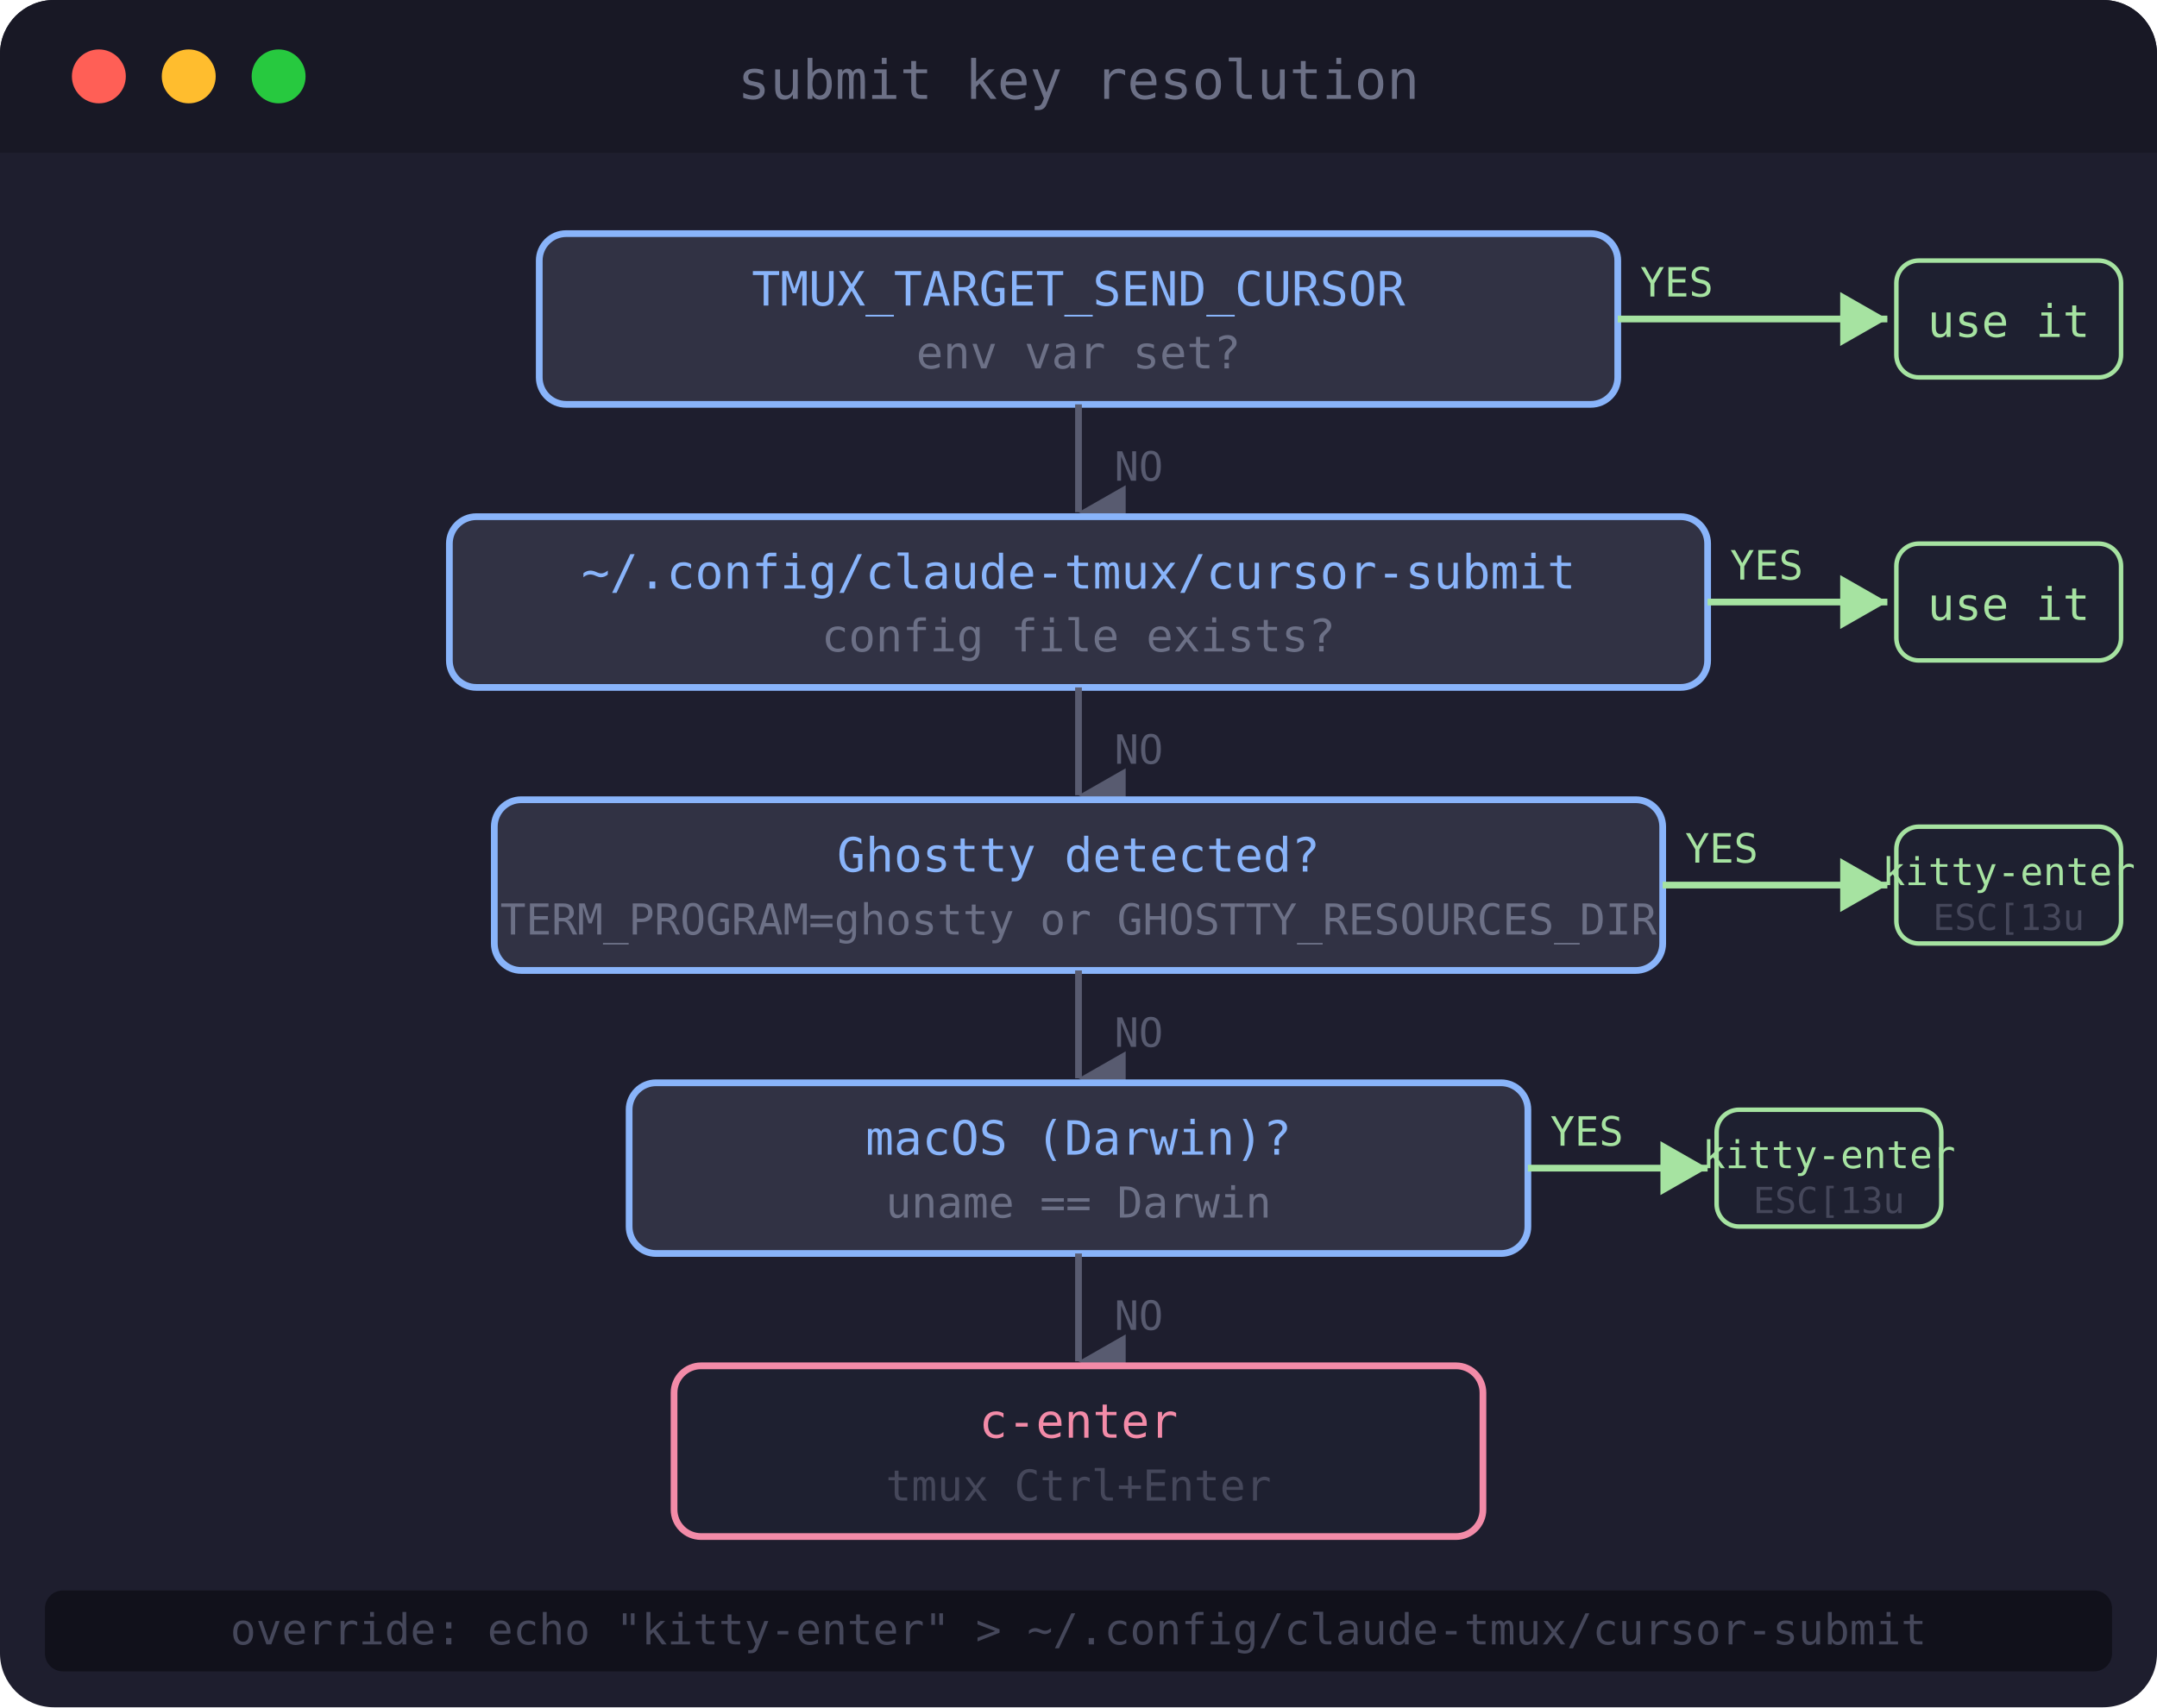
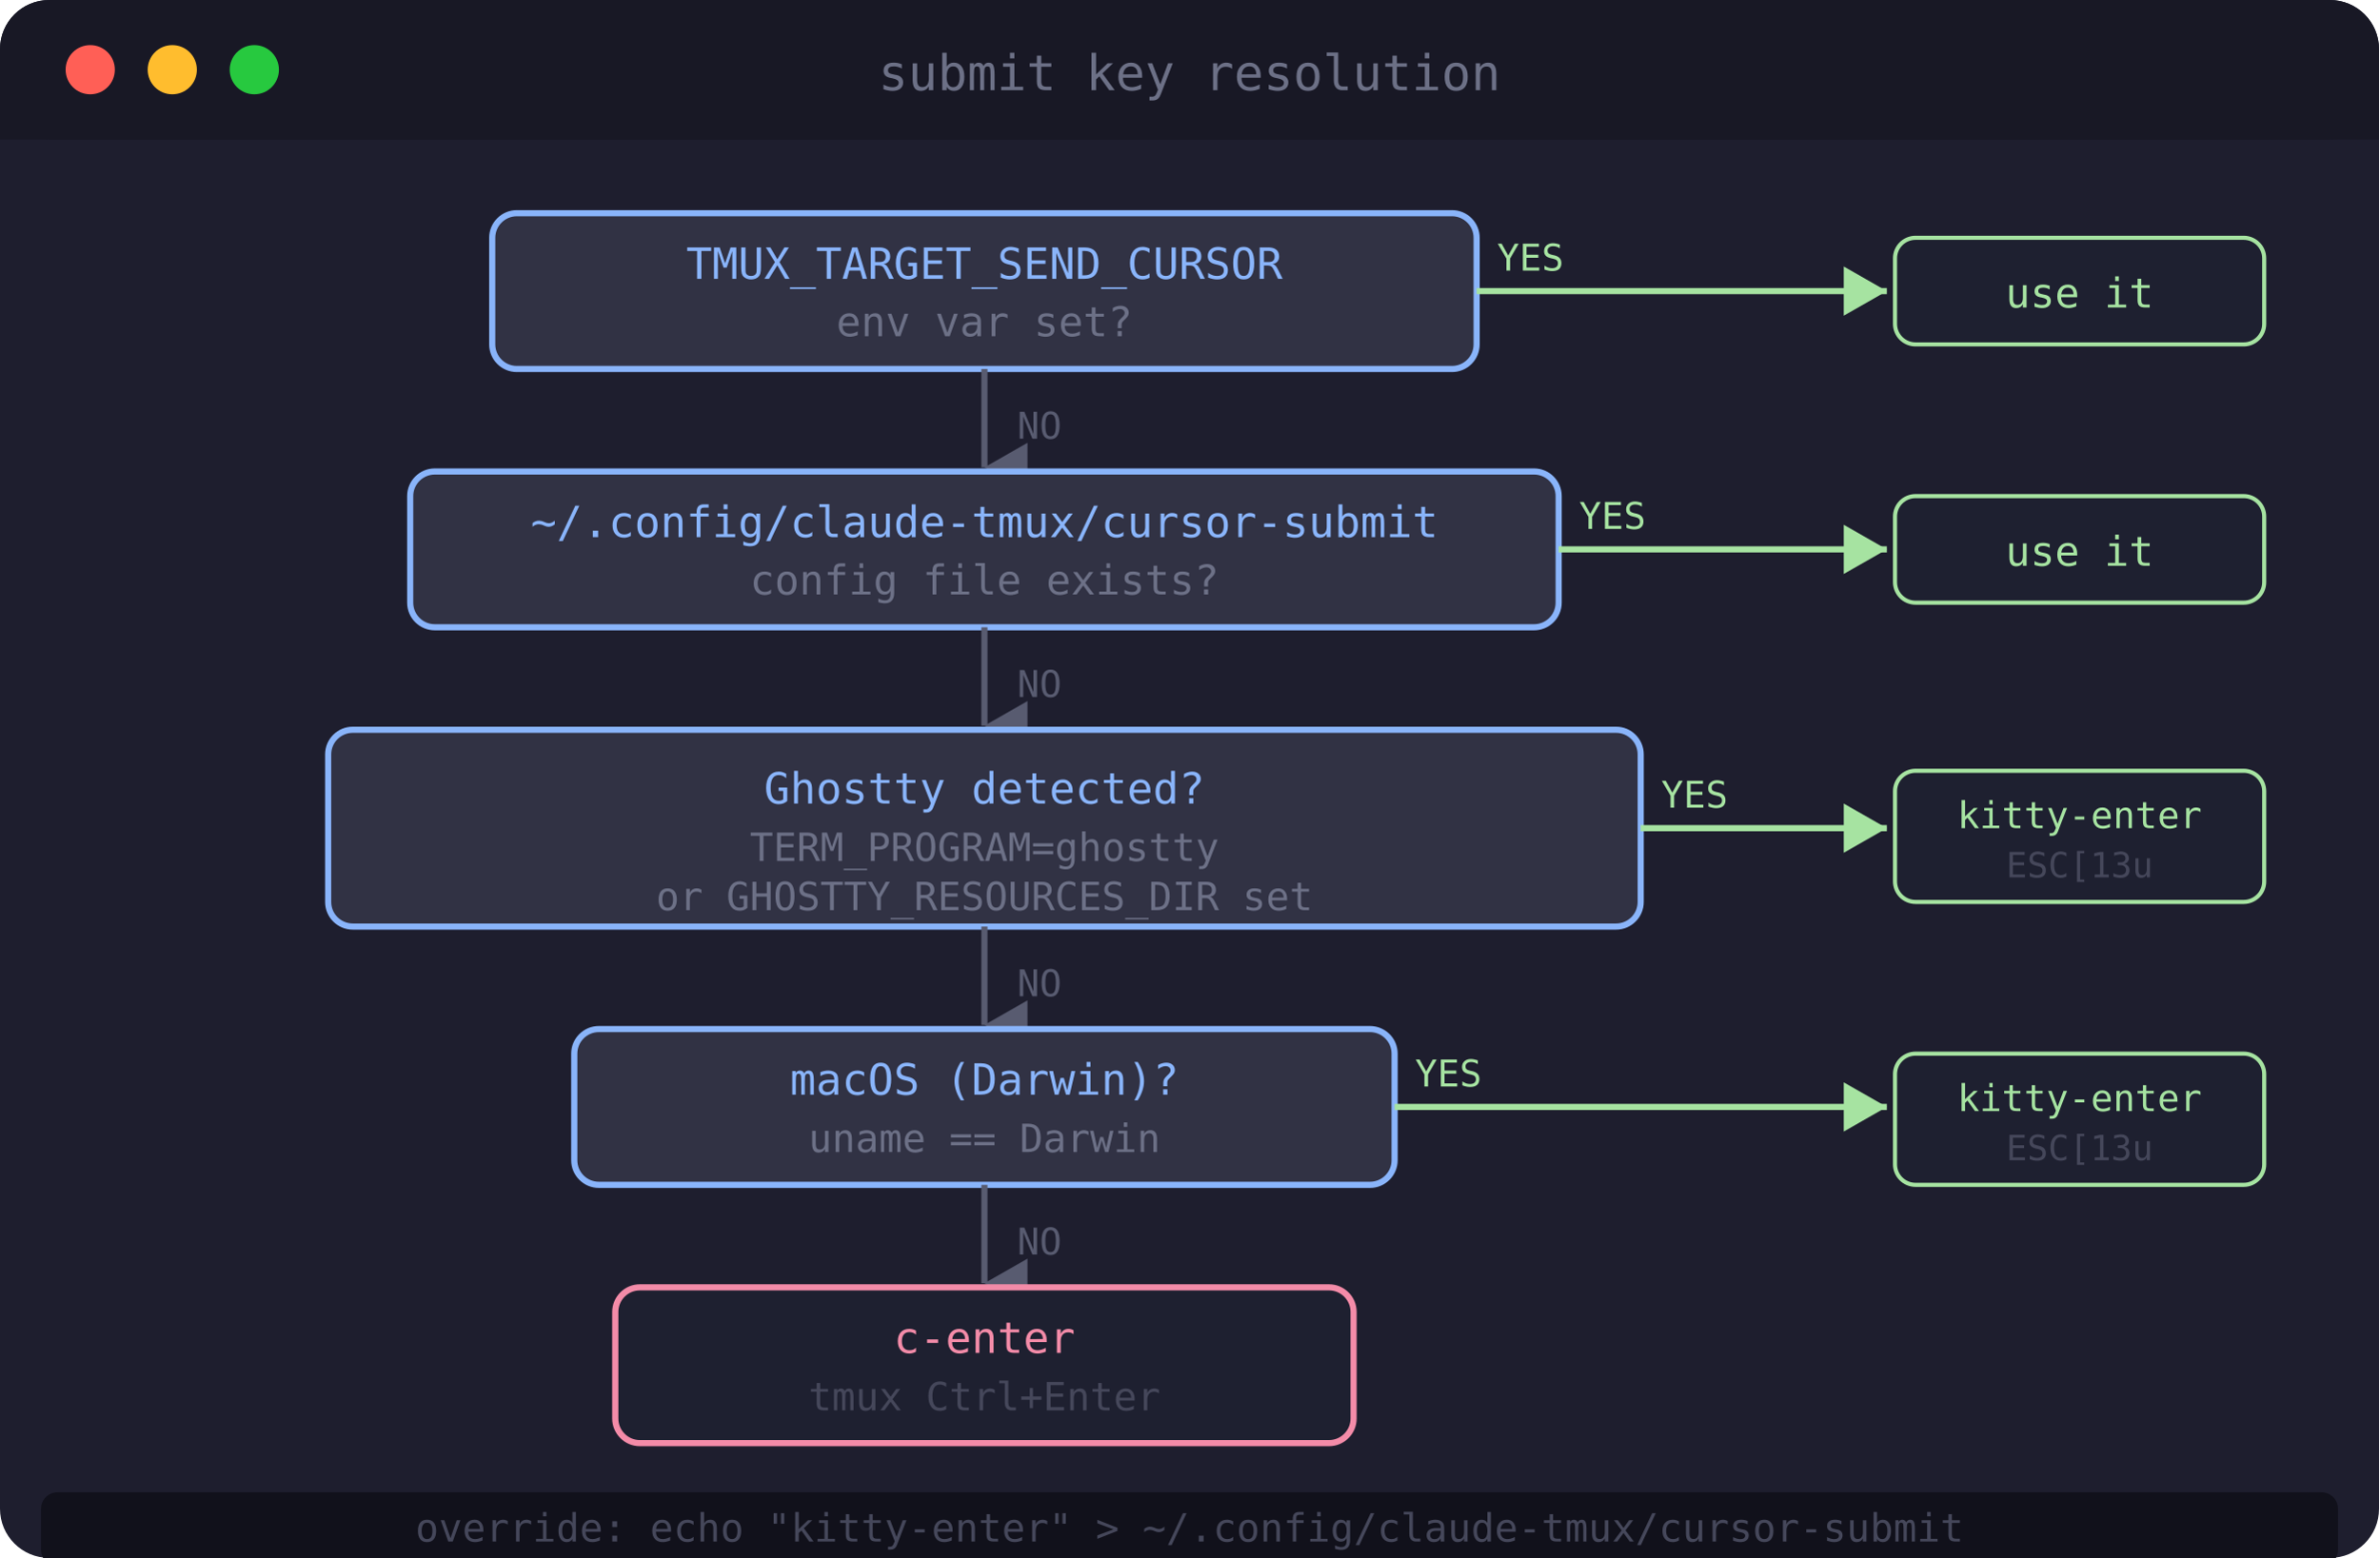
- <svg xmlns="http://www.w3.org/2000/svg" viewBox="0 0 480 380" width="480" height="380">
+ <svg xmlns="http://www.w3.org/2000/svg" viewBox="0 0 580 380" width="580" height="380">
  <style>
    text { font-family: 'SF Mono', 'JetBrains Mono', 'Fira Code', Menlo, Consolas, monospace; }
  </style>
-   <rect width="480" height="380" rx="12" fill="#1e1e2e" />
-   <rect width="480" height="34" rx="12" fill="#181825" />
-   <rect y="22" width="480" height="12" fill="#181825" />
+   <rect width="580" height="380" rx="12" fill="#1e1e2e" />
+   <rect width="580" height="34" rx="12" fill="#181825" />
+   <rect y="22" width="580" height="12" fill="#181825" />
  <circle cx="22" cy="17" r="6" fill="#ff5f56" />
  <circle cx="42" cy="17" r="6" fill="#ffbd2e" />
  <circle cx="62" cy="17" r="6" fill="#27c93f" />
-   <text x="240" y="22" font-size="12" fill="#6c7086" text-anchor="middle">submit key resolution</text>
+   <text x="290" y="22" font-size="12" fill="#6c7086" text-anchor="middle">submit key resolution</text>
  <defs>
    <marker id="down" markerWidth="8" markerHeight="8" refX="4" refY="7" orient="auto">
      <polygon points="0 0, 8 0, 4 7" fill="#585b70" />
    </marker>
    <marker id="right-green" markerWidth="8" markerHeight="8" refX="7" refY="4" orient="auto">
      <polygon points="0 0, 0 8, 7 4" fill="#a6e3a1" />
    </marker>
    <marker id="right-red" markerWidth="8" markerHeight="8" refX="7" refY="4" orient="auto">
      <polygon points="0 0, 0 8, 7 4" fill="#f38ba8" />
    </marker>
  </defs>
  <rect x="120" y="52" width="240" height="38" rx="6" fill="#313244" stroke="#89b4fa" stroke-width="1.5" />
  <text x="240" y="68" font-size="10.5" fill="#89b4fa" text-anchor="middle">TMUX_TARGET_SEND_CURSOR</text>
  <text x="240" y="82" font-size="10" fill="#6c7086" text-anchor="middle">env var set?</text>
-   <line x1="360" y1="71" x2="420" y2="71" stroke="#a6e3a1" stroke-width="1.5" marker-end="url(#right-green)" />
+   <line x1="360" y1="71" x2="460" y2="71" stroke="#a6e3a1" stroke-width="1.5" marker-end="url(#right-green)" />
  <text x="365" y="66" font-size="9" fill="#a6e3a1">YES</text>
-   <rect x="422" y="58" width="50" height="26" rx="5" fill="#1e2030" stroke="#a6e3a1" stroke-width="1" />
-   <text x="447" y="75" font-size="10" fill="#a6e3a1" text-anchor="middle">use it</text>
+   <rect x="462" y="58" width="90" height="26" rx="5" fill="#1e2030" stroke="#a6e3a1" stroke-width="1" />
+   <text x="507" y="75" font-size="10" fill="#a6e3a1" text-anchor="middle">use it</text>
  <line x1="240" y1="90" x2="240" y2="114" stroke="#585b70" stroke-width="1.5" marker-end="url(#down)" />
  <text x="248" y="107" font-size="9" fill="#585b70">NO</text>
  <rect x="100" y="115" width="280" height="38" rx="6" fill="#313244" stroke="#89b4fa" stroke-width="1.5" />
  <text x="240" y="131" font-size="10.5" fill="#89b4fa" text-anchor="middle">~/.config/claude-tmux/cursor-submit</text>
  <text x="240" y="145" font-size="10" fill="#6c7086" text-anchor="middle">config file exists?</text>
-   <line x1="380" y1="134" x2="420" y2="134" stroke="#a6e3a1" stroke-width="1.5" marker-end="url(#right-green)" />
+   <line x1="380" y1="134" x2="460" y2="134" stroke="#a6e3a1" stroke-width="1.5" marker-end="url(#right-green)" />
  <text x="385" y="129" font-size="9" fill="#a6e3a1">YES</text>
-   <rect x="422" y="121" width="50" height="26" rx="5" fill="#1e2030" stroke="#a6e3a1" stroke-width="1" />
-   <text x="447" y="138" font-size="10" fill="#a6e3a1" text-anchor="middle">use it</text>
+   <rect x="462" y="121" width="90" height="26" rx="5" fill="#1e2030" stroke="#a6e3a1" stroke-width="1" />
+   <text x="507" y="138" font-size="10" fill="#a6e3a1" text-anchor="middle">use it</text>
  <line x1="240" y1="153" x2="240" y2="177" stroke="#585b70" stroke-width="1.5" marker-end="url(#down)" />
  <text x="248" y="170" font-size="9" fill="#585b70">NO</text>
-   <rect x="110" y="178" width="260" height="38" rx="6" fill="#313244" stroke="#89b4fa" stroke-width="1.5" />
-   <text x="240" y="194" font-size="10.5" fill="#89b4fa" text-anchor="middle">Ghostty detected?</text>
-   <text x="240" y="208" font-size="9.5" fill="#6c7086" text-anchor="middle">TERM_PROGRAM=ghostty or GHOSTTY_RESOURCES_DIR</text>
-   <line x1="370" y1="197" x2="420" y2="197" stroke="#a6e3a1" stroke-width="1.5" marker-end="url(#right-green)" />
-   <text x="375" y="192" font-size="9" fill="#a6e3a1">YES</text>
-   <rect x="422" y="184" width="50" height="26" rx="5" fill="#1e2030" stroke="#a6e3a1" stroke-width="1" />
-   <text x="447" y="197" font-size="8.5" fill="#a6e3a1" text-anchor="middle">kitty-enter</text>
-   <text x="447" y="207" font-size="8" fill="#45475a" text-anchor="middle">ESC[13u</text>
-   <line x1="240" y1="216" x2="240" y2="240" stroke="#585b70" stroke-width="1.5" marker-end="url(#down)" />
-   <text x="248" y="233" font-size="9" fill="#585b70">NO</text>
-   <rect x="140" y="241" width="200" height="38" rx="6" fill="#313244" stroke="#89b4fa" stroke-width="1.5" />
-   <text x="240" y="257" font-size="10.5" fill="#89b4fa" text-anchor="middle">macOS (Darwin)?</text>
-   <text x="240" y="271" font-size="9.5" fill="#6c7086" text-anchor="middle">uname == Darwin</text>
-   <line x1="340" y1="260" x2="380" y2="260" stroke="#a6e3a1" stroke-width="1.5" marker-end="url(#right-green)" />
-   <text x="345" y="255" font-size="9" fill="#a6e3a1">YES</text>
-   <rect x="382" y="247" width="50" height="26" rx="5" fill="#1e2030" stroke="#a6e3a1" stroke-width="1" />
-   <text x="407" y="260" font-size="8.5" fill="#a6e3a1" text-anchor="middle">kitty-enter</text>
-   <text x="407" y="270" font-size="8" fill="#45475a" text-anchor="middle">ESC[13u</text>
-   <line x1="240" y1="279" x2="240" y2="303" stroke="#585b70" stroke-width="1.5" marker-end="url(#down)" />
-   <text x="248" y="296" font-size="9" fill="#585b70">NO</text>
-   <rect x="150" y="304" width="180" height="38" rx="6" fill="#1e2030" stroke="#f38ba8" stroke-width="1.5" />
-   <text x="240" y="320" font-size="10.5" fill="#f38ba8" text-anchor="middle">c-enter</text>
-   <text x="240" y="334" font-size="9.5" fill="#45475a" text-anchor="middle">tmux Ctrl+Enter</text>
-   <rect x="10" y="354" width="460" height="18" rx="4" fill="#11111b" />
-   <text x="240" y="366" font-size="9.5" fill="#45475a" text-anchor="middle">override: echo "kitty-enter" &gt; ~/.config/claude-tmux/cursor-submit</text>
+   <rect x="80" y="178" width="320" height="48" rx="6" fill="#313244" stroke="#89b4fa" stroke-width="1.5" />
+   <text x="240" y="196" font-size="10.5" fill="#89b4fa" text-anchor="middle">Ghostty detected?</text>
+   <text x="240" y="210" font-size="9.5" fill="#6c7086" text-anchor="middle">TERM_PROGRAM=ghostty</text>
+   <text x="240" y="222" font-size="9.5" fill="#6c7086" text-anchor="middle">or GHOSTTY_RESOURCES_DIR set</text>
+   <line x1="400" y1="202" x2="460" y2="202" stroke="#a6e3a1" stroke-width="1.5" marker-end="url(#right-green)" />
+   <text x="405" y="197" font-size="9" fill="#a6e3a1">YES</text>
+   <rect x="462" y="188" width="90" height="32" rx="5" fill="#1e2030" stroke="#a6e3a1" stroke-width="1" />
+   <text x="507" y="202" font-size="9" fill="#a6e3a1" text-anchor="middle">kitty-enter</text>
+   <text x="507" y="214" font-size="8.5" fill="#45475a" text-anchor="middle">ESC[13u</text>
+   <line x1="240" y1="226" x2="240" y2="250" stroke="#585b70" stroke-width="1.5" marker-end="url(#down)" />
+   <text x="248" y="243" font-size="9" fill="#585b70">NO</text>
+   <rect x="140" y="251" width="200" height="38" rx="6" fill="#313244" stroke="#89b4fa" stroke-width="1.5" />
+   <text x="240" y="267" font-size="10.5" fill="#89b4fa" text-anchor="middle">macOS (Darwin)?</text>
+   <text x="240" y="281" font-size="9.5" fill="#6c7086" text-anchor="middle">uname == Darwin</text>
+   <line x1="340" y1="270" x2="460" y2="270" stroke="#a6e3a1" stroke-width="1.5" marker-end="url(#right-green)" />
+   <text x="345" y="265" font-size="9" fill="#a6e3a1">YES</text>
+   <rect x="462" y="257" width="90" height="32" rx="5" fill="#1e2030" stroke="#a6e3a1" stroke-width="1" />
+   <text x="507" y="271" font-size="9" fill="#a6e3a1" text-anchor="middle">kitty-enter</text>
+   <text x="507" y="283" font-size="8.5" fill="#45475a" text-anchor="middle">ESC[13u</text>
+   <line x1="240" y1="289" x2="240" y2="313" stroke="#585b70" stroke-width="1.5" marker-end="url(#down)" />
+   <text x="248" y="306" font-size="9" fill="#585b70">NO</text>
+   <rect x="150" y="314" width="180" height="38" rx="6" fill="#1e2030" stroke="#f38ba8" stroke-width="1.5" />
+   <text x="240" y="330" font-size="10.5" fill="#f38ba8" text-anchor="middle">c-enter</text>
+   <text x="240" y="344" font-size="9.5" fill="#45475a" text-anchor="middle">tmux Ctrl+Enter</text>
+   <rect x="10" y="364" width="560" height="18" rx="4" fill="#11111b" />
+   <text x="290" y="376" font-size="9.5" fill="#45475a" text-anchor="middle">override: echo "kitty-enter" &gt; ~/.config/claude-tmux/cursor-submit</text>
</svg>
